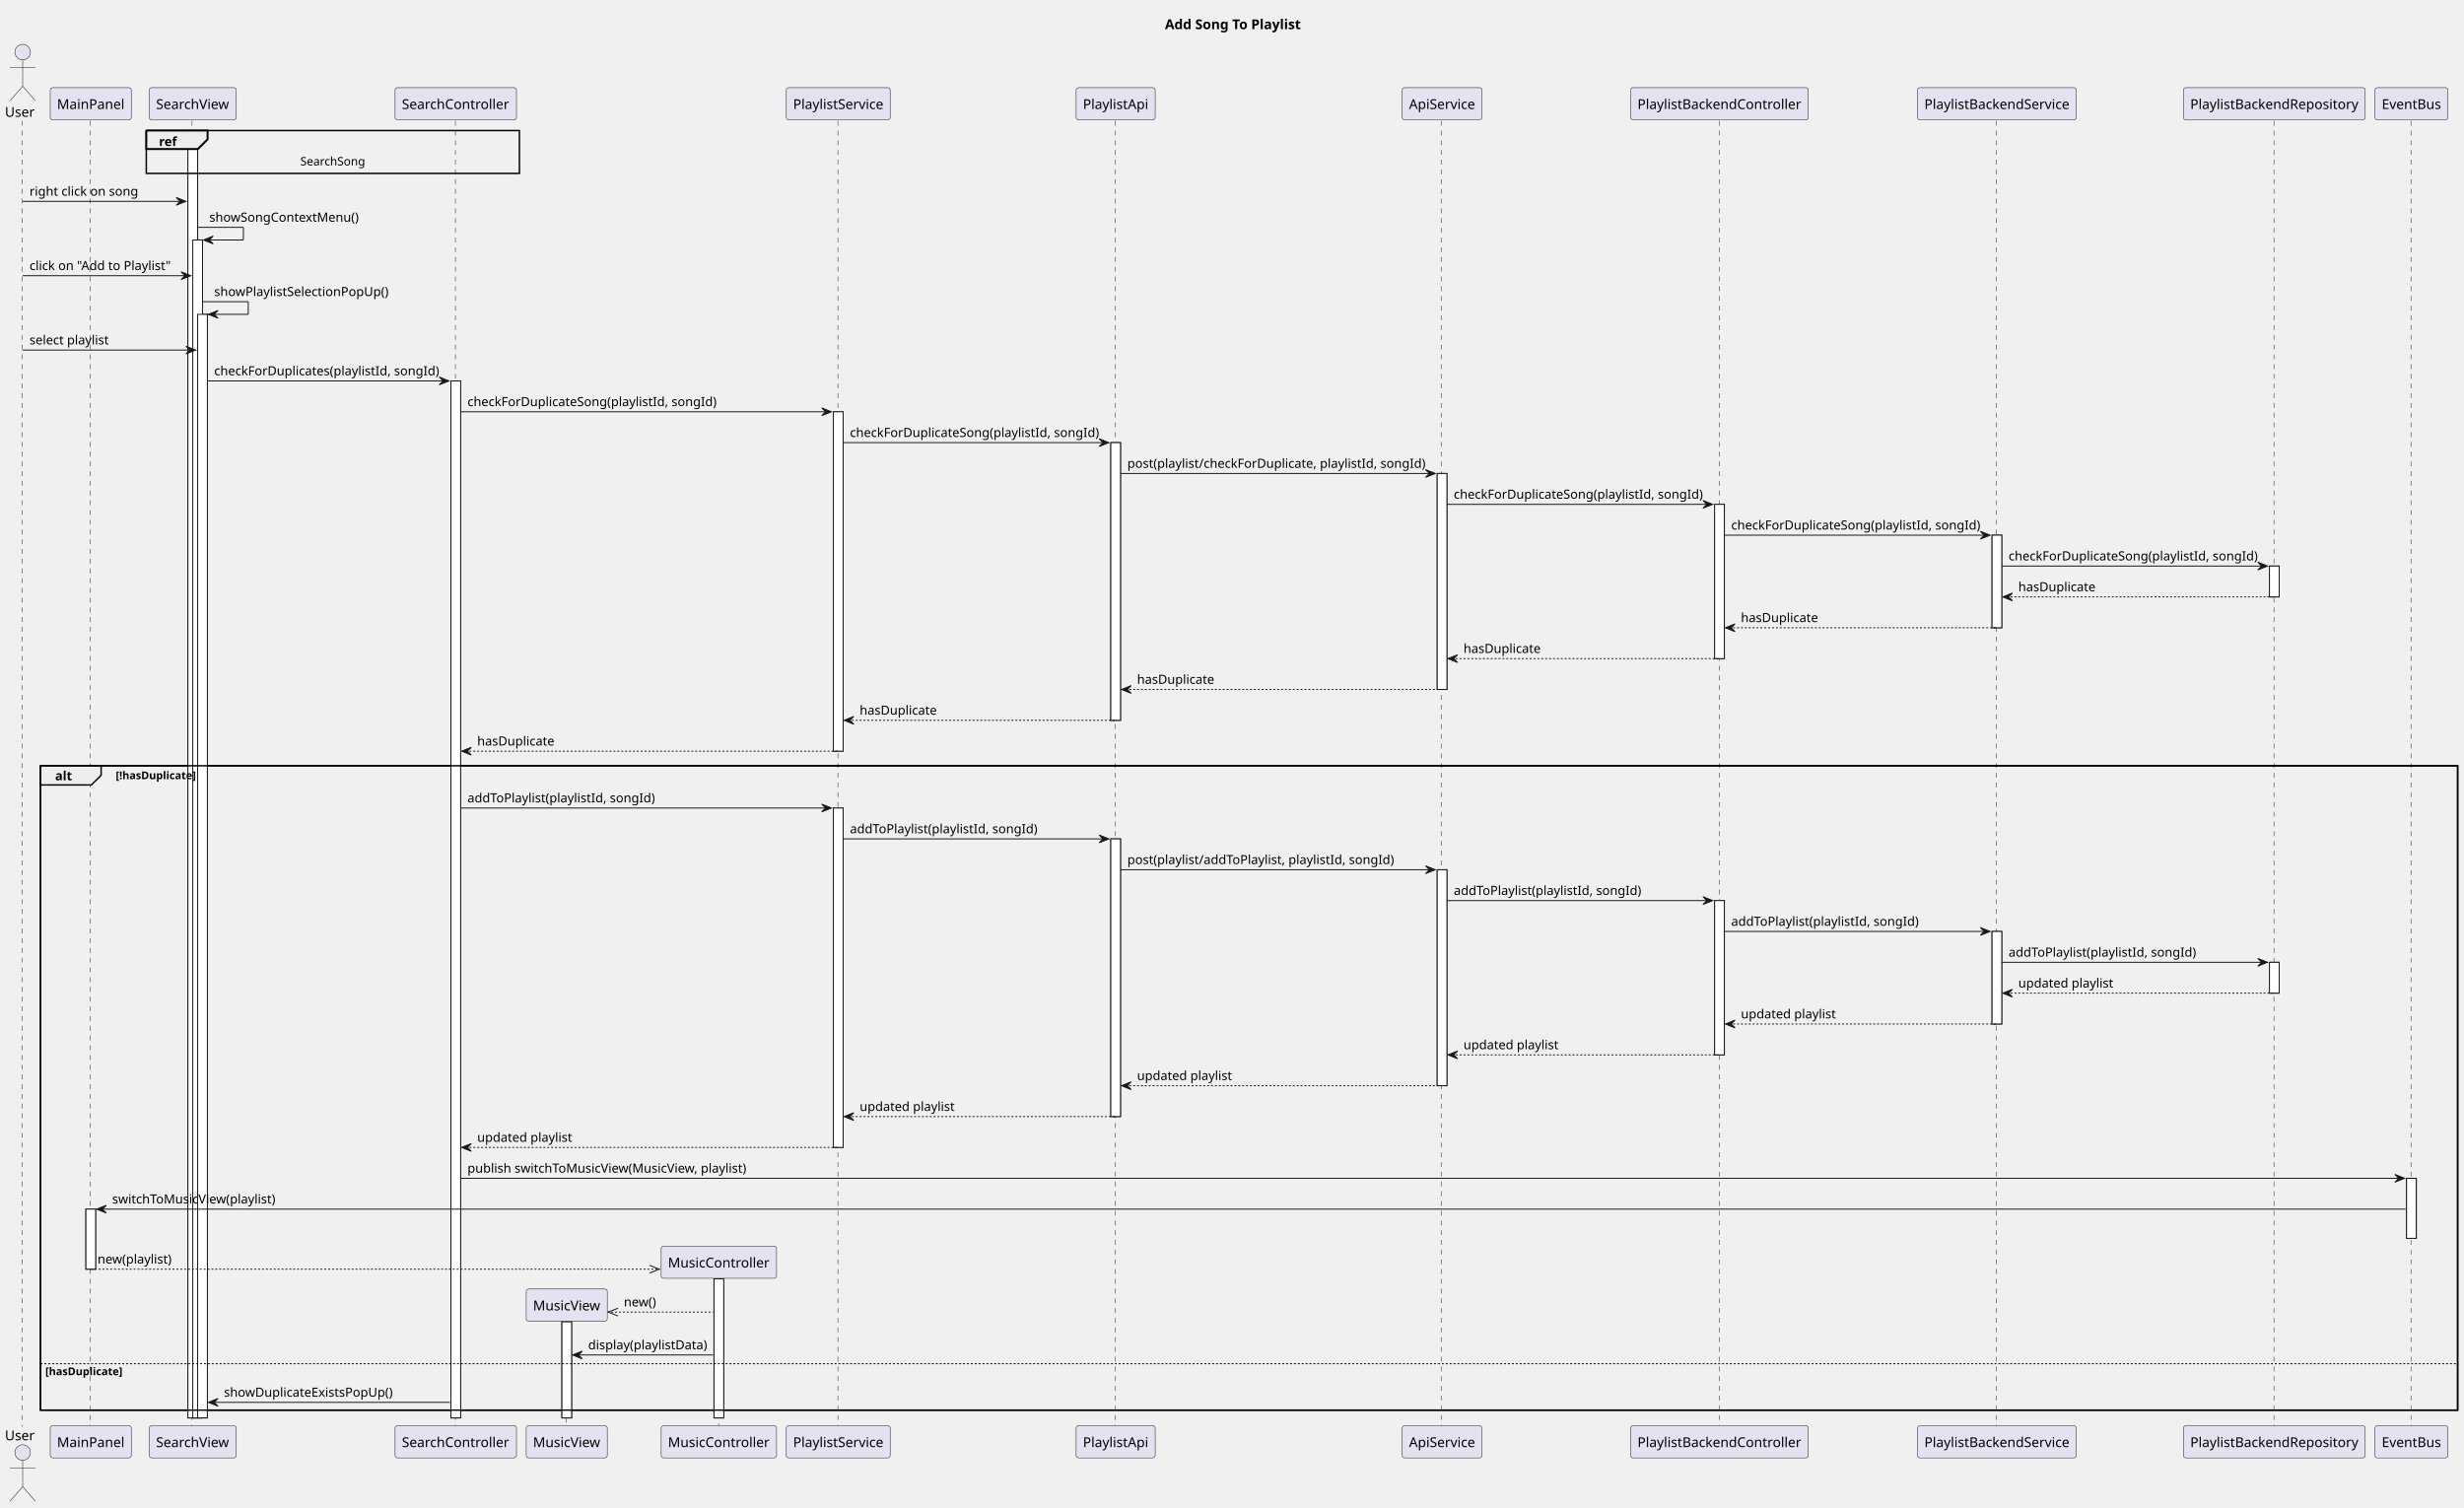
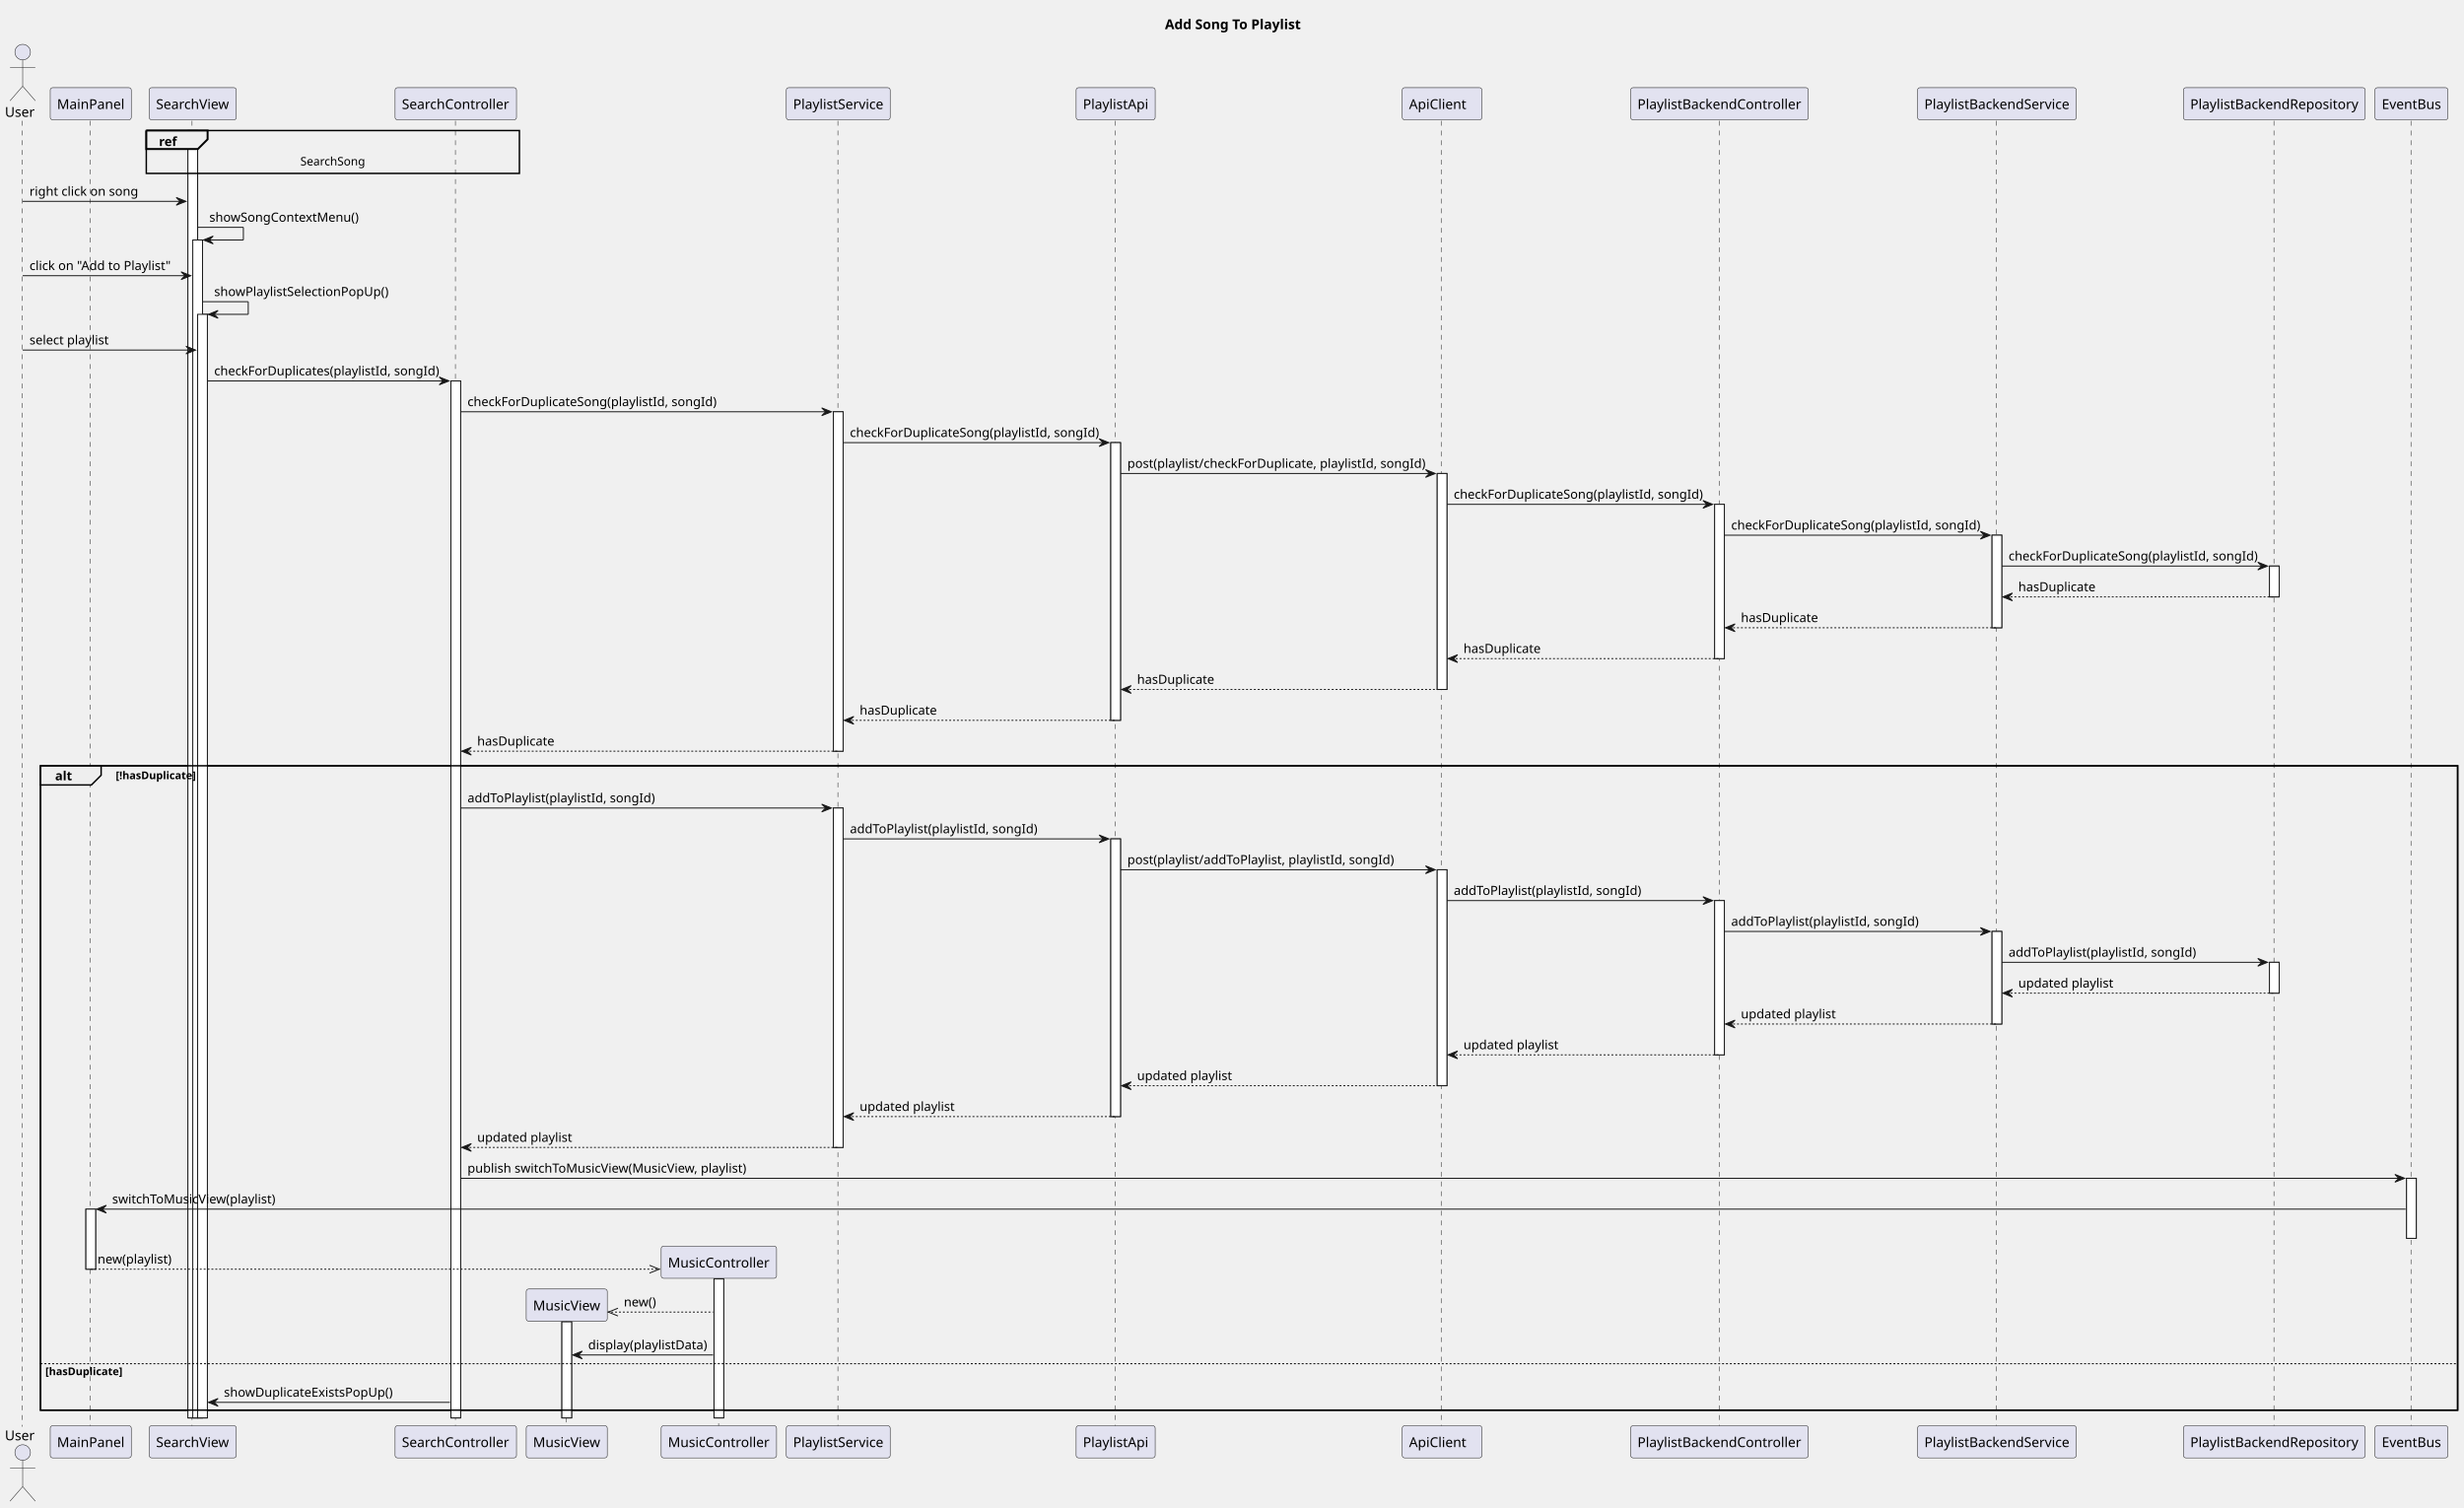
<svg xmlns="http://www.w3.org/2000/svg" contentStyleType="text/css" data-diagram-type="SEQUENCE" height="1549px" preserveAspectRatio="none" style="width:2532px;height:1549px;background:#FFFFFF;" version="1.1" viewBox="0 0 2532 1549" width="2532px" zoomAndPan="magnify">
  <defs />
  <g>
    <text fill="#000000" font-family="sans-serif" font-size="14" font-weight="bold" lengthAdjust="spacing" textLength="140.251" x="1197.104" y="29.966">Add Song To Playlist</text>
    <g>
      <rect fill="#FFFFFF" height="61.706" style="stroke:#181818;stroke-width:1;" width="10" x="88.268" y="1242.485" />
    </g>
    <g>
      <rect fill="#FFFFFF" height="1322.878" style="stroke:#181818;stroke-width:1;" width="10" x="193.091" y="134.136" />
    </g>
    <g>
      <rect fill="#FFFFFF" height="1210.416" style="stroke:#181818;stroke-width:1;" width="10" x="198.091" y="246.598" />
    </g>
    <g>
      <rect fill="#FFFFFF" height="1134.004" style="stroke:#181818;stroke-width:1;" width="10" x="203.091" y="323.01" />
    </g>
    <g>
      <rect fill="#FFFFFF" height="1065.592" style="stroke:#181818;stroke-width:1;" width="10" x="463.361" y="391.422" />
    </g>
    <g>
      <rect fill="#FFFFFF" height="98.756" style="stroke:#181818;stroke-width:1;" width="10" x="577.395" y="1358.258" />
    </g>
    <g>
      <rect fill="#FFFFFF" height="142.824" style="stroke:#181818;stroke-width:1;" width="10" x="733.712" y="1314.19" />
    </g>
    <g>
      <rect fill="#FFFFFF" height="348.766" style="stroke:#181818;stroke-width:1;" width="10" x="856.377" y="423.128" />
    </g>
    <g>
      <rect fill="#FFFFFF" height="348.766" style="stroke:#181818;stroke-width:1;" width="10" x="856.377" y="830.306" />
    </g>
    <g>
      <rect fill="#FFFFFF" height="285.354" style="stroke:#181818;stroke-width:1;" width="10" x="1141.451" y="454.834" />
    </g>
    <g>
      <rect fill="#FFFFFF" height="285.354" style="stroke:#181818;stroke-width:1;" width="10" x="1141.451" y="862.012" />
    </g>
    <g>
      <rect fill="#FFFFFF" height="221.942" style="stroke:#181818;stroke-width:1;" width="10" x="1476.874" y="486.54" />
    </g>
    <g>
      <rect fill="#FFFFFF" height="221.942" style="stroke:#181818;stroke-width:1;" width="10" x="1476.874" y="893.718" />
    </g>
    <g>
      <rect fill="#FFFFFF" height="158.53" style="stroke:#181818;stroke-width:1;" width="10" x="1761.948" y="518.246" />
    </g>
    <g>
      <rect fill="#FFFFFF" height="158.53" style="stroke:#181818;stroke-width:1;" width="10" x="1761.948" y="925.424" />
    </g>
    <g>
      <rect fill="#FFFFFF" height="95.118" style="stroke:#181818;stroke-width:1;" width="10" x="2047.023" y="549.952" />
    </g>
    <g>
      <rect fill="#FFFFFF" height="95.118" style="stroke:#181818;stroke-width:1;" width="10" x="2047.023" y="957.13" />
    </g>
    <g>
      <rect fill="#FFFFFF" height="31.706" style="stroke:#181818;stroke-width:1;" width="10" x="2332.097" y="581.658" />
    </g>
    <g>
      <rect fill="#FFFFFF" height="31.706" style="stroke:#181818;stroke-width:1;" width="10" x="2332.097" y="988.836" />
    </g>
    <g>
      <rect fill="#FFFFFF" height="61.706" style="stroke:#181818;stroke-width:1;" width="10" x="2472.982" y="1210.778" />
    </g>
    <rect fill="none" height="662.12" style="stroke:#000000;stroke-width:1.5;" width="2483.842" x="41.618" y="786.894" />
    <g class="participant-lifeline" data-entity-uid="part1" data-qualified-name="User" id="part1-lifeline">
      <g>
        <rect fill="#000000" fill-opacity="0" height="1341.878" width="8" x="19.309" y="124.136" />
        <line style="stroke:#181818;stroke-width:0.5;stroke-dasharray:5,5;" x1="23" x2="23" y1="124.136" y2="1466.014" />
      </g>
    </g>
    <g class="participant-lifeline" data-entity-uid="part2" data-qualified-name="MainPanel" id="part2-lifeline">
      <g>
        <rect fill="#000000" fill-opacity="0" height="1341.878" width="8" x="89.268" y="124.136" />
        <line style="stroke:#181818;stroke-width:0.5;stroke-dasharray:5,5;" x1="92.618" x2="92.618" y1="124.136" y2="1466.014" />
      </g>
    </g>
    <g class="participant-lifeline" data-entity-uid="part3" data-qualified-name="SearchView" id="part3-lifeline">
      <g>
        <rect fill="#000000" fill-opacity="0" height="1341.878" width="8" x="194.091" y="124.136" />
        <line style="stroke:#181818;stroke-width:0.5;stroke-dasharray:5,5;" x1="197.34" x2="197.34" y1="124.136" y2="1466.014" />
      </g>
    </g>
    <g class="participant-lifeline" data-entity-uid="part4" data-qualified-name="SearchController" id="part4-lifeline">
      <g>
        <rect fill="#000000" fill-opacity="0" height="1341.878" width="8" x="464.361" y="124.136" />
        <line style="stroke:#181818;stroke-width:0.5;stroke-dasharray:5,5;" x1="467.978" x2="467.978" y1="124.136" y2="1466.014" />
      </g>
    </g>
    <g class="participant-lifeline" data-entity-uid="part5" data-qualified-name="MusicView" id="part5-lifeline">
      <g>
        <rect fill="#000000" fill-opacity="0" height="109.428" width="8" x="578.395" y="1356.586" />
        <line style="stroke:#181818;stroke-width:0.5;stroke-dasharray:5,5;" x1="581.745" x2="581.745" y1="1356.586" y2="1466.014" />
      </g>
    </g>
    <g class="participant-lifeline" data-entity-uid="part6" data-qualified-name="MusicController" id="part6-lifeline">
      <g>
        <rect fill="#000000" fill-opacity="0" height="153.496" width="8" x="734.712" y="1312.518" />
        <line style="stroke:#181818;stroke-width:0.5;stroke-dasharray:5,5;" x1="738.429" x2="738.429" y1="1312.518" y2="1466.014" />
      </g>
    </g>
    <g class="participant-lifeline" data-entity-uid="part7" data-qualified-name="PlaylistService" id="part7-lifeline">
      <g>
        <rect fill="#000000" fill-opacity="0" height="1341.878" width="8" x="857.377" y="124.136" />
        <line style="stroke:#181818;stroke-width:0.5;stroke-dasharray:5,5;" x1="860.995" x2="860.995" y1="124.136" y2="1466.014" />
      </g>
    </g>
    <g class="participant-lifeline" data-entity-uid="part8" data-qualified-name="PlaylistApi" id="part8-lifeline">
      <g>
        <rect fill="#000000" fill-opacity="0" height="1341.878" width="8" x="1142.451" y="124.136" />
        <line style="stroke:#181818;stroke-width:0.5;stroke-dasharray:5,5;" x1="1145.837" x2="1145.837" y1="124.136" y2="1466.014" />
      </g>
    </g>
-     <g class="participant-lifeline" data-entity-uid="part9" data-qualified-name="ApiService" id="part9-lifeline">
+     <g class="participant-lifeline" data-entity-uid="part9" data-qualified-name="ApiClient" id="part9-lifeline">
      <g>
        <rect fill="#000000" fill-opacity="0" height="1341.878" width="8" x="1477.874" y="124.136" />
        <line style="stroke:#181818;stroke-width:0.5;stroke-dasharray:5,5;" x1="1480.938" x2="1480.938" y1="124.136" y2="1466.014" />
      </g>
    </g>
    <g class="participant-lifeline" data-entity-uid="part10" data-qualified-name="PlaylistBackendController" id="part10-lifeline">
      <g>
        <rect fill="#000000" fill-opacity="0" height="1341.878" width="8" x="1762.948" y="124.136" />
        <line style="stroke:#181818;stroke-width:0.5;stroke-dasharray:5,5;" x1="1766.676" x2="1766.676" y1="124.136" y2="1466.014" />
      </g>
    </g>
    <g class="participant-lifeline" data-entity-uid="part11" data-qualified-name="PlaylistBackendService" id="part11-lifeline">
      <g>
        <rect fill="#000000" fill-opacity="0" height="1341.878" width="8" x="2048.023" y="124.136" />
        <line style="stroke:#181818;stroke-width:0.5;stroke-dasharray:5,5;" x1="2051.487" x2="2051.487" y1="124.136" y2="1466.014" />
      </g>
    </g>
    <g class="participant-lifeline" data-entity-uid="part12" data-qualified-name="PlaylistBackendRepository" id="part12-lifeline">
      <g>
        <rect fill="#000000" fill-opacity="0" height="1341.878" width="8" x="2333.097" y="124.136" />
        <line style="stroke:#181818;stroke-width:0.5;stroke-dasharray:5,5;" x1="2336.689" x2="2336.689" y1="124.136" y2="1466.014" />
      </g>
    </g>
    <g class="participant-lifeline" data-entity-uid="part13" data-qualified-name="EventBus" id="part13-lifeline">
      <g>
        <rect fill="#000000" fill-opacity="0" height="1341.878" width="8" x="2473.982" y="124.136" />
        <line style="stroke:#181818;stroke-width:0.5;stroke-dasharray:5,5;" x1="2477.505" x2="2477.505" y1="124.136" y2="1466.014" />
      </g>
    </g>
    <g class="participant participant-head" data-entity-uid="part1" data-qualified-name="User" id="part1-head">
      <text fill="#000000" font-family="sans-serif" font-size="14" lengthAdjust="spacing" textLength="30.618" x="5" y="120.034">User</text>
      <ellipse cx="23.309" cy="53.568" fill="#E2E2F0" rx="8" ry="8" style="stroke:#181818;stroke-width:0.5;" />
      <path d="M23.309,61.568 L23.309,88.568 M10.309,69.568 L36.309,69.568 M23.309,88.568 L10.309,103.568 M23.309,88.568 L36.309,103.568" fill="none" style="stroke:#181818;stroke-width:0.5;" />
    </g>
    <g class="participant participant-tail" data-entity-uid="part1" data-qualified-name="User" id="part1-tail">
      <text fill="#000000" font-family="sans-serif" font-size="14" lengthAdjust="spacing" textLength="30.618" x="5" y="1479.98">User</text>
      <ellipse cx="23.309" cy="1492.582" fill="#E2E2F0" rx="8" ry="8" style="stroke:#181818;stroke-width:0.5;" />
      <path d="M23.309,1500.582 L23.309,1527.582 M10.309,1508.582 L36.309,1508.582 M23.309,1527.582 L10.309,1542.582 M23.309,1527.582 L36.309,1542.582" fill="none" style="stroke:#181818;stroke-width:0.5;" />
    </g>
    <g class="participant participant-head" data-entity-uid="part2" data-qualified-name="MainPanel" id="part2-head">
      <rect fill="#E2E2F0" height="33.068" rx="2.5" ry="2.5" style="stroke:#181818;stroke-width:0.5;" width="83.3" x="51.618" y="90.068" />
      <text fill="#000000" font-family="sans-serif" font-size="14" lengthAdjust="spacing" textLength="69.3" x="58.618" y="112.034">MainPanel</text>
    </g>
    <g class="participant participant-tail" data-entity-uid="part2" data-qualified-name="MainPanel" id="part2-tail">
      <rect fill="#E2E2F0" height="33.068" rx="2.5" ry="2.5" style="stroke:#181818;stroke-width:0.5;" width="83.3" x="51.618" y="1465.014" />
      <text fill="#000000" font-family="sans-serif" font-size="14" lengthAdjust="spacing" textLength="69.3" x="58.618" y="1486.98">MainPanel</text>
    </g>
    <g class="participant participant-head" data-entity-uid="part3" data-qualified-name="SearchView" id="part3-head">
      <rect fill="#E2E2F0" height="33.068" rx="2.5" ry="2.5" style="stroke:#181818;stroke-width:0.5;" width="89.502" x="153.34" y="90.068" />
      <text fill="#000000" font-family="sans-serif" font-size="14" lengthAdjust="spacing" textLength="75.502" x="160.34" y="112.034">SearchView</text>
    </g>
    <g class="participant participant-tail" data-entity-uid="part3" data-qualified-name="SearchView" id="part3-tail">
      <rect fill="#E2E2F0" height="33.068" rx="2.5" ry="2.5" style="stroke:#181818;stroke-width:0.5;" width="89.502" x="153.34" y="1465.014" />
      <text fill="#000000" font-family="sans-serif" font-size="14" lengthAdjust="spacing" textLength="75.502" x="160.34" y="1486.98">SearchView</text>
    </g>
    <g class="participant participant-head" data-entity-uid="part4" data-qualified-name="SearchController" id="part4-head">
      <rect fill="#E2E2F0" height="33.068" rx="2.5" ry="2.5" style="stroke:#181818;stroke-width:0.5;" width="124.768" x="405.978" y="90.068" />
      <text fill="#000000" font-family="sans-serif" font-size="14" lengthAdjust="spacing" textLength="110.768" x="412.978" y="112.034">SearchController</text>
    </g>
    <g class="participant participant-tail" data-entity-uid="part4" data-qualified-name="SearchController" id="part4-tail">
      <rect fill="#E2E2F0" height="33.068" rx="2.5" ry="2.5" style="stroke:#181818;stroke-width:0.5;" width="124.768" x="405.978" y="1465.014" />
      <text fill="#000000" font-family="sans-serif" font-size="14" lengthAdjust="spacing" textLength="110.768" x="412.978" y="1486.98">SearchController</text>
    </g>
    <g class="participant participant-tail" data-entity-uid="part5" data-qualified-name="MusicView" id="part5-tail">
      <rect fill="#E2E2F0" height="33.068" rx="2.5" ry="2.5" style="stroke:#181818;stroke-width:0.5;" width="83.3" x="540.745" y="1465.014" />
      <text fill="#000000" font-family="sans-serif" font-size="14" lengthAdjust="spacing" textLength="69.3" x="547.745" y="1486.98">MusicView</text>
    </g>
    <g class="participant participant-tail" data-entity-uid="part6" data-qualified-name="MusicController" id="part6-tail">
      <rect fill="#E2E2F0" height="33.068" rx="2.5" ry="2.5" style="stroke:#181818;stroke-width:0.5;" width="118.566" x="679.429" y="1465.014" />
      <text fill="#000000" font-family="sans-serif" font-size="14" lengthAdjust="spacing" textLength="104.566" x="686.429" y="1486.98">MusicController</text>
    </g>
    <g class="participant participant-head" data-entity-uid="part7" data-qualified-name="PlaylistService" id="part7-head">
      <rect fill="#E2E2F0" height="33.068" rx="2.5" ry="2.5" style="stroke:#181818;stroke-width:0.5;" width="106.764" x="807.995" y="90.068" />
      <text fill="#000000" font-family="sans-serif" font-size="14" lengthAdjust="spacing" textLength="92.764" x="814.995" y="112.034">PlaylistService</text>
    </g>
    <g class="participant participant-tail" data-entity-uid="part7" data-qualified-name="PlaylistService" id="part7-tail">
      <rect fill="#E2E2F0" height="33.068" rx="2.5" ry="2.5" style="stroke:#181818;stroke-width:0.5;" width="106.764" x="807.995" y="1465.014" />
      <text fill="#000000" font-family="sans-serif" font-size="14" lengthAdjust="spacing" textLength="92.764" x="814.995" y="1486.98">PlaylistService</text>
    </g>
    <g class="participant participant-head" data-entity-uid="part8" data-qualified-name="PlaylistApi" id="part8-head">
      <rect fill="#E2E2F0" height="33.068" rx="2.5" ry="2.5" style="stroke:#181818;stroke-width:0.5;" width="81.228" x="1105.837" y="90.068" />
      <text fill="#000000" font-family="sans-serif" font-size="14" lengthAdjust="spacing" textLength="67.228" x="1112.837" y="112.034">PlaylistApi</text>
    </g>
    <g class="participant participant-tail" data-entity-uid="part8" data-qualified-name="PlaylistApi" id="part8-tail">
      <rect fill="#E2E2F0" height="33.068" rx="2.5" ry="2.5" style="stroke:#181818;stroke-width:0.5;" width="81.228" x="1105.837" y="1465.014" />
      <text fill="#000000" font-family="sans-serif" font-size="14" lengthAdjust="spacing" textLength="67.228" x="1112.837" y="1486.98">PlaylistApi</text>
    </g>
-     <g class="participant participant-head" data-entity-uid="part9" data-qualified-name="ApiService" id="part9-head">
+     <g class="participant participant-head" data-entity-uid="part9" data-qualified-name="ApiClient" id="part9-head">
      <rect fill="#E2E2F0" height="33.068" rx="2.5" ry="2.5" style="stroke:#181818;stroke-width:0.5;" width="81.872" x="1440.938" y="90.068" />
-       <text fill="#000000" font-family="sans-serif" font-size="14" lengthAdjust="spacing" textLength="67.872" x="1447.938" y="112.034">ApiService</text>
-     </g>
-     <g class="participant participant-tail" data-entity-uid="part9" data-qualified-name="ApiService" id="part9-tail">
+       <text fill="#000000" font-family="sans-serif" font-size="14" lengthAdjust="spacing" textLength="67.872" x="1447.938" y="112.034">ApiClient</text>
+     </g>
+     <g class="participant participant-tail" data-entity-uid="part9" data-qualified-name="ApiClient" id="part9-tail">
      <rect fill="#E2E2F0" height="33.068" rx="2.5" ry="2.5" style="stroke:#181818;stroke-width:0.5;" width="81.872" x="1440.938" y="1465.014" />
-       <text fill="#000000" font-family="sans-serif" font-size="14" lengthAdjust="spacing" textLength="67.872" x="1447.938" y="1486.98">ApiService</text>
+       <text fill="#000000" font-family="sans-serif" font-size="14" lengthAdjust="spacing" textLength="67.872" x="1447.938" y="1486.98">ApiClient</text>
    </g>
    <g class="participant participant-head" data-entity-uid="part10" data-qualified-name="PlaylistBackendController" id="part10-head">
      <rect fill="#E2E2F0" height="33.068" rx="2.5" ry="2.5" style="stroke:#181818;stroke-width:0.5;" width="182.545" x="1675.676" y="90.068" />
      <text fill="#000000" font-family="sans-serif" font-size="14" lengthAdjust="spacing" textLength="168.545" x="1682.676" y="112.034">PlaylistBackendController</text>
    </g>
    <g class="participant participant-tail" data-entity-uid="part10" data-qualified-name="PlaylistBackendController" id="part10-tail">
      <rect fill="#E2E2F0" height="33.068" rx="2.5" ry="2.5" style="stroke:#181818;stroke-width:0.5;" width="182.545" x="1675.676" y="1465.014" />
      <text fill="#000000" font-family="sans-serif" font-size="14" lengthAdjust="spacing" textLength="168.545" x="1682.676" y="1486.98">PlaylistBackendController</text>
    </g>
    <g class="participant participant-head" data-entity-uid="part11" data-qualified-name="PlaylistBackendService" id="part11-head">
      <rect fill="#E2E2F0" height="33.068" rx="2.5" ry="2.5" style="stroke:#181818;stroke-width:0.5;" width="163.071" x="1970.487" y="90.068" />
      <text fill="#000000" font-family="sans-serif" font-size="14" lengthAdjust="spacing" textLength="149.071" x="1977.487" y="112.034">PlaylistBackendService</text>
    </g>
    <g class="participant participant-tail" data-entity-uid="part11" data-qualified-name="PlaylistBackendService" id="part11-tail">
      <rect fill="#E2E2F0" height="33.068" rx="2.5" ry="2.5" style="stroke:#181818;stroke-width:0.5;" width="163.071" x="1970.487" y="1465.014" />
      <text fill="#000000" font-family="sans-serif" font-size="14" lengthAdjust="spacing" textLength="149.071" x="1977.487" y="1486.98">PlaylistBackendService</text>
    </g>
    <g class="participant participant-head" data-entity-uid="part12" data-qualified-name="PlaylistBackendRepository" id="part12-head">
      <rect fill="#E2E2F0" height="33.068" rx="2.5" ry="2.5" style="stroke:#181818;stroke-width:0.5;" width="186.815" x="2243.689" y="90.068" />
      <text fill="#000000" font-family="sans-serif" font-size="14" lengthAdjust="spacing" textLength="172.815" x="2250.689" y="112.034">PlaylistBackendRepository</text>
    </g>
    <g class="participant participant-tail" data-entity-uid="part12" data-qualified-name="PlaylistBackendRepository" id="part12-tail">
      <rect fill="#E2E2F0" height="33.068" rx="2.5" ry="2.5" style="stroke:#181818;stroke-width:0.5;" width="186.815" x="2243.689" y="1465.014" />
      <text fill="#000000" font-family="sans-serif" font-size="14" lengthAdjust="spacing" textLength="172.815" x="2250.689" y="1486.98">PlaylistBackendRepository</text>
    </g>
    <g class="participant participant-head" data-entity-uid="part13" data-qualified-name="EventBus" id="part13-head">
      <rect fill="#E2E2F0" height="33.068" rx="2.5" ry="2.5" style="stroke:#181818;stroke-width:0.5;" width="74.956" x="2440.505" y="90.068" />
      <text fill="#000000" font-family="sans-serif" font-size="14" lengthAdjust="spacing" textLength="60.956" x="2447.505" y="112.034">EventBus</text>
    </g>
    <g class="participant participant-tail" data-entity-uid="part13" data-qualified-name="EventBus" id="part13-tail">
      <rect fill="#E2E2F0" height="33.068" rx="2.5" ry="2.5" style="stroke:#181818;stroke-width:0.5;" width="74.956" x="2440.505" y="1465.014" />
      <text fill="#000000" font-family="sans-serif" font-size="14" lengthAdjust="spacing" textLength="60.956" x="2447.505" y="1486.98">EventBus</text>
    </g>
    <g>
      <rect fill="#FFFFFF" height="61.706" style="stroke:#181818;stroke-width:1;" width="10" x="88.268" y="1242.485" />
    </g>
    <g>
      <rect fill="#FFFFFF" height="1322.878" style="stroke:#181818;stroke-width:1;" width="10" x="193.091" y="134.136" />
    </g>
    <g>
      <rect fill="#FFFFFF" height="1210.416" style="stroke:#181818;stroke-width:1;" width="10" x="198.091" y="246.598" />
    </g>
    <g>
      <rect fill="#FFFFFF" height="1134.004" style="stroke:#181818;stroke-width:1;" width="10" x="203.091" y="323.01" />
    </g>
    <g>
      <rect fill="#FFFFFF" height="1065.592" style="stroke:#181818;stroke-width:1;" width="10" x="463.361" y="391.422" />
    </g>
    <g>
      <rect fill="#FFFFFF" height="98.756" style="stroke:#181818;stroke-width:1;" width="10" x="577.395" y="1358.258" />
    </g>
    <g>
      <rect fill="#FFFFFF" height="142.824" style="stroke:#181818;stroke-width:1;" width="10" x="733.712" y="1314.19" />
    </g>
    <g>
      <rect fill="#FFFFFF" height="348.766" style="stroke:#181818;stroke-width:1;" width="10" x="856.377" y="423.128" />
    </g>
    <g>
      <rect fill="#FFFFFF" height="348.766" style="stroke:#181818;stroke-width:1;" width="10" x="856.377" y="830.306" />
    </g>
    <g>
      <rect fill="#FFFFFF" height="285.354" style="stroke:#181818;stroke-width:1;" width="10" x="1141.451" y="454.834" />
    </g>
    <g>
      <rect fill="#FFFFFF" height="285.354" style="stroke:#181818;stroke-width:1;" width="10" x="1141.451" y="862.012" />
    </g>
    <g>
      <rect fill="#FFFFFF" height="221.942" style="stroke:#181818;stroke-width:1;" width="10" x="1476.874" y="486.54" />
    </g>
    <g>
      <rect fill="#FFFFFF" height="221.942" style="stroke:#181818;stroke-width:1;" width="10" x="1476.874" y="893.718" />
    </g>
    <g>
      <rect fill="#FFFFFF" height="158.53" style="stroke:#181818;stroke-width:1;" width="10" x="1761.948" y="518.246" />
    </g>
    <g>
      <rect fill="#FFFFFF" height="158.53" style="stroke:#181818;stroke-width:1;" width="10" x="1761.948" y="925.424" />
    </g>
    <g>
      <rect fill="#FFFFFF" height="95.118" style="stroke:#181818;stroke-width:1;" width="10" x="2047.023" y="549.952" />
    </g>
    <g>
      <rect fill="#FFFFFF" height="95.118" style="stroke:#181818;stroke-width:1;" width="10" x="2047.023" y="957.13" />
    </g>
    <g>
      <rect fill="#FFFFFF" height="31.706" style="stroke:#181818;stroke-width:1;" width="10" x="2332.097" y="581.658" />
    </g>
    <g>
      <rect fill="#FFFFFF" height="31.706" style="stroke:#181818;stroke-width:1;" width="10" x="2332.097" y="988.836" />
    </g>
    <g>
      <rect fill="#FFFFFF" height="61.706" style="stroke:#181818;stroke-width:1;" width="10" x="2472.982" y="1210.778" />
    </g>
    <rect fill="none" height="44.05" style="stroke:#000000;stroke-width:1.5;" width="383.405" x="150.34" y="134.136" />
    <path d="M150.34,134.136 L213.34,134.136 L213.34,143.136 L203.34,153.136 L150.34,153.136 L150.34,134.136" fill="#EEEEEE" style="stroke:#000000;stroke-width:2;" />
    <text fill="#000000" font-family="sans-serif" font-size="13" font-weight="bold" lengthAdjust="spacing" textLength="18.603" x="163.34" y="150.033">ref</text>
    <text fill="#000000" font-family="sans-serif" font-size="12" lengthAdjust="spacing" textLength="66.865" x="308.61" y="169.964">SearchSong</text>
    <g class="message" data-entity-1="part1" data-entity-2="part3" id="msg1">
      <polygon fill="#181818" points="181.091,202.892,191.091,206.892,181.091,210.892,185.091,206.892" style="stroke:#181818;stroke-width:1;" />
      <line style="stroke:#181818;stroke-width:1;" x1="23.309" x2="187.091" y1="206.892" y2="206.892" />
      <text fill="#000000" font-family="sans-serif" font-size="13" lengthAdjust="spacing" textLength="111.735" x="30.309" y="201.083">right click on song</text>
    </g>
    <g class="message" data-entity-1="part3" data-entity-2="part3" id="msg2">
      <line style="stroke:#181818;stroke-width:1;" x1="203.091" x2="250.091" y1="233.598" y2="233.598" />
      <line style="stroke:#181818;stroke-width:1;" x1="250.091" x2="250.091" y1="233.598" y2="246.598" />
      <line style="stroke:#181818;stroke-width:1;" x1="209.091" x2="250.091" y1="246.598" y2="246.598" />
      <polygon fill="#181818" points="219.091,242.598,209.091,246.598,219.091,250.598,215.091,246.598" style="stroke:#181818;stroke-width:1;" />
      <text fill="#000000" font-family="sans-serif" font-size="13" lengthAdjust="spacing" textLength="154.076" x="215.091" y="227.789">showSongContextMenu()</text>
    </g>
    <g class="message" data-entity-1="part1" data-entity-2="part3" id="msg3">
      <polygon fill="#181818" points="186.091,279.304,196.091,283.304,186.091,287.304,190.091,283.304" style="stroke:#181818;stroke-width:1;" />
      <line style="stroke:#181818;stroke-width:1;" x1="23.309" x2="192.091" y1="283.304" y2="283.304" />
      <text fill="#000000" font-family="sans-serif" font-size="13" lengthAdjust="spacing" textLength="145.782" x="30.309" y="277.495">click on "Add to Playlist"</text>
    </g>
    <g class="message" data-entity-1="part3" data-entity-2="part3" id="msg4">
      <line style="stroke:#181818;stroke-width:1;" x1="208.091" x2="255.091" y1="310.01" y2="310.01" />
      <line style="stroke:#181818;stroke-width:1;" x1="255.091" x2="255.091" y1="310.01" y2="323.01" />
      <line style="stroke:#181818;stroke-width:1;" x1="214.091" x2="255.091" y1="323.01" y2="323.01" />
      <polygon fill="#181818" points="224.091,319.01,214.091,323.01,224.091,327.01,220.091,323.01" style="stroke:#181818;stroke-width:1;" />
      <text fill="#000000" font-family="sans-serif" font-size="13" lengthAdjust="spacing" textLength="179.478" x="220.091" y="304.201">showPlaylistSelectionPopUp()</text>
    </g>
    <g class="message" data-entity-1="part1" data-entity-2="part3" id="msg5">
      <polygon fill="#181818" points="191.091,355.716,201.091,359.716,191.091,363.716,195.091,359.716" style="stroke:#181818;stroke-width:1;" />
      <line style="stroke:#181818;stroke-width:1;" x1="23.309" x2="197.091" y1="359.716" y2="359.716" />
      <text fill="#000000" font-family="sans-serif" font-size="13" lengthAdjust="spacing" textLength="81.458" x="30.309" y="353.907">select playlist</text>
    </g>
    <g class="message" data-entity-1="part3" data-entity-2="part4" id="msg6">
      <polygon fill="#181818" points="451.361,387.422,461.361,391.422,451.361,395.422,455.361,391.422" style="stroke:#181818;stroke-width:1;" />
      <line style="stroke:#181818;stroke-width:1;" x1="213.091" x2="457.361" y1="391.422" y2="391.422" />
      <text fill="#000000" font-family="sans-serif" font-size="13" lengthAdjust="spacing" textLength="231.27" x="220.091" y="385.613">checkForDuplicates(playlistId, songId)</text>
    </g>
    <g class="message" data-entity-1="part4" data-entity-2="part7" id="msg7">
      <polygon fill="#181818" points="844.377,419.128,854.377,423.128,844.377,427.128,848.377,423.128" style="stroke:#181818;stroke-width:1;" />
      <line style="stroke:#181818;stroke-width:1;" x1="473.361" x2="850.377" y1="423.128" y2="423.128" />
      <text fill="#000000" font-family="sans-serif" font-size="13" lengthAdjust="spacing" textLength="256.074" x="480.361" y="417.319">checkForDuplicateSong(playlistId, songId)</text>
    </g>
    <g class="message" data-entity-1="part7" data-entity-2="part8" id="msg8">
      <polygon fill="#181818" points="1129.451,450.834,1139.451,454.834,1129.451,458.834,1133.451,454.834" style="stroke:#181818;stroke-width:1;" />
      <line style="stroke:#181818;stroke-width:1;" x1="866.377" x2="1135.451" y1="454.834" y2="454.834" />
      <text fill="#000000" font-family="sans-serif" font-size="13" lengthAdjust="spacing" textLength="256.074" x="873.377" y="449.025">checkForDuplicateSong(playlistId, songId)</text>
    </g>
    <g class="message" data-entity-1="part8" data-entity-2="part9" id="msg9">
      <polygon fill="#181818" points="1464.874,482.54,1474.874,486.54,1464.874,490.54,1468.874,486.54" style="stroke:#181818;stroke-width:1;" />
      <line style="stroke:#181818;stroke-width:1;" x1="1151.451" x2="1470.874" y1="486.54" y2="486.54" />
      <text fill="#000000" font-family="sans-serif" font-size="13" lengthAdjust="spacing" textLength="306.423" x="1158.451" y="480.731">post(playlist/checkForDuplicate, playlistId, songId)</text>
    </g>
    <g class="message" data-entity-1="part9" data-entity-2="part10" id="msg10">
      <polygon fill="#181818" points="1749.948,514.246,1759.948,518.246,1749.948,522.246,1753.948,518.246" style="stroke:#181818;stroke-width:1;" />
      <line style="stroke:#181818;stroke-width:1;" x1="1486.874" x2="1755.948" y1="518.246" y2="518.246" />
      <text fill="#000000" font-family="sans-serif" font-size="13" lengthAdjust="spacing" textLength="256.074" x="1493.874" y="512.437">checkForDuplicateSong(playlistId, songId)</text>
    </g>
    <g class="message" data-entity-1="part10" data-entity-2="part11" id="msg11">
      <polygon fill="#181818" points="2035.023,545.952,2045.023,549.952,2035.023,553.952,2039.023,549.952" style="stroke:#181818;stroke-width:1;" />
      <line style="stroke:#181818;stroke-width:1;" x1="1771.948" x2="2041.023" y1="549.952" y2="549.952" />
      <text fill="#000000" font-family="sans-serif" font-size="13" lengthAdjust="spacing" textLength="256.074" x="1778.948" y="544.143">checkForDuplicateSong(playlistId, songId)</text>
    </g>
    <g class="message" data-entity-1="part11" data-entity-2="part12" id="msg12">
      <polygon fill="#181818" points="2320.097,577.658,2330.097,581.658,2320.097,585.658,2324.097,581.658" style="stroke:#181818;stroke-width:1;" />
      <line style="stroke:#181818;stroke-width:1;" x1="2057.023" x2="2326.097" y1="581.658" y2="581.658" />
      <text fill="#000000" font-family="sans-serif" font-size="13" lengthAdjust="spacing" textLength="256.074" x="2064.023" y="575.849">checkForDuplicateSong(playlistId, songId)</text>
    </g>
    <g class="message" data-entity-1="part12" data-entity-2="part11" id="msg13">
      <polygon fill="#181818" points="2068.023,609.364,2058.023,613.364,2068.023,617.364,2064.023,613.364" style="stroke:#181818;stroke-width:1;" />
      <line style="stroke:#181818;stroke-width:1;stroke-dasharray:2,2;" x1="2062.023" x2="2336.097" y1="613.364" y2="613.364" />
      <text fill="#000000" font-family="sans-serif" font-size="13" lengthAdjust="spacing" textLength="79.339" x="2074.023" y="607.555">hasDuplicate</text>
    </g>
    <g class="message" data-entity-1="part11" data-entity-2="part10" id="msg14">
      <polygon fill="#181818" points="1782.948,641.07,1772.948,645.07,1782.948,649.07,1778.948,645.07" style="stroke:#181818;stroke-width:1;" />
      <line style="stroke:#181818;stroke-width:1;stroke-dasharray:2,2;" x1="1776.948" x2="2051.023" y1="645.07" y2="645.07" />
      <text fill="#000000" font-family="sans-serif" font-size="13" lengthAdjust="spacing" textLength="79.339" x="1788.948" y="639.261">hasDuplicate</text>
    </g>
    <g class="message" data-entity-1="part10" data-entity-2="part9" id="msg15">
      <polygon fill="#181818" points="1497.874,672.776,1487.874,676.776,1497.874,680.776,1493.874,676.776" style="stroke:#181818;stroke-width:1;" />
      <line style="stroke:#181818;stroke-width:1;stroke-dasharray:2,2;" x1="1491.874" x2="1765.948" y1="676.776" y2="676.776" />
      <text fill="#000000" font-family="sans-serif" font-size="13" lengthAdjust="spacing" textLength="79.339" x="1503.874" y="670.967">hasDuplicate</text>
    </g>
    <g class="message" data-entity-1="part9" data-entity-2="part8" id="msg16">
      <polygon fill="#181818" points="1162.451,704.482,1152.451,708.482,1162.451,712.482,1158.451,708.482" style="stroke:#181818;stroke-width:1;" />
      <line style="stroke:#181818;stroke-width:1;stroke-dasharray:2,2;" x1="1156.451" x2="1480.874" y1="708.482" y2="708.482" />
      <text fill="#000000" font-family="sans-serif" font-size="13" lengthAdjust="spacing" textLength="79.339" x="1168.451" y="702.673">hasDuplicate</text>
    </g>
    <g class="message" data-entity-1="part8" data-entity-2="part7" id="msg17">
      <polygon fill="#181818" points="877.377,736.188,867.377,740.188,877.377,744.188,873.377,740.188" style="stroke:#181818;stroke-width:1;" />
      <line style="stroke:#181818;stroke-width:1;stroke-dasharray:2,2;" x1="871.377" x2="1145.451" y1="740.188" y2="740.188" />
      <text fill="#000000" font-family="sans-serif" font-size="13" lengthAdjust="spacing" textLength="79.339" x="883.377" y="734.379">hasDuplicate</text>
    </g>
    <g class="message" data-entity-1="part7" data-entity-2="part4" id="msg18">
      <polygon fill="#181818" points="484.361,767.894,474.361,771.894,484.361,775.894,480.361,771.894" style="stroke:#181818;stroke-width:1;" />
      <line style="stroke:#181818;stroke-width:1;stroke-dasharray:2,2;" x1="478.361" x2="860.377" y1="771.894" y2="771.894" />
      <text fill="#000000" font-family="sans-serif" font-size="13" lengthAdjust="spacing" textLength="79.339" x="490.361" y="766.085">hasDuplicate</text>
    </g>
    <path d="M41.618,786.894 L103.921,786.894 L103.921,796.6 L93.921,806.6 L41.618,806.6 L41.618,786.894" fill="#EEEEEE" style="stroke:#000000;stroke-width:1.5;" />
    <rect fill="none" height="662.12" style="stroke:#000000;stroke-width:1.5;" width="2483.842" x="41.618" y="786.894" />
    <text fill="#000000" font-family="sans-serif" font-size="13" font-weight="bold" lengthAdjust="spacing" textLength="17.303" x="56.618" y="801.791">alt</text>
    <text fill="#000000" font-family="sans-serif" font-size="11" font-weight="bold" lengthAdjust="spacing" textLength="81.971" x="118.921" y="800.653">[!hasDuplicate]</text>
    <g class="message" data-entity-1="part4" data-entity-2="part7" id="msg19">
      <polygon fill="#181818" points="844.377,826.306,854.377,830.306,844.377,834.306,848.377,830.306" style="stroke:#181818;stroke-width:1;" />
      <line style="stroke:#181818;stroke-width:1;" x1="473.361" x2="850.377" y1="830.306" y2="830.306" />
      <text fill="#000000" font-family="sans-serif" font-size="13" lengthAdjust="spacing" textLength="193.635" x="480.361" y="824.497">addToPlaylist(playlistId, songId)</text>
    </g>
    <g class="message" data-entity-1="part7" data-entity-2="part8" id="msg20">
      <polygon fill="#181818" points="1129.451,858.012,1139.451,862.012,1129.451,866.012,1133.451,862.012" style="stroke:#181818;stroke-width:1;" />
      <line style="stroke:#181818;stroke-width:1;" x1="866.377" x2="1135.451" y1="862.012" y2="862.012" />
      <text fill="#000000" font-family="sans-serif" font-size="13" lengthAdjust="spacing" textLength="193.635" x="873.377" y="856.203">addToPlaylist(playlistId, songId)</text>
    </g>
    <g class="message" data-entity-1="part8" data-entity-2="part9" id="msg21">
      <polygon fill="#181818" points="1464.874,889.718,1474.874,893.718,1464.874,897.718,1468.874,893.718" style="stroke:#181818;stroke-width:1;" />
      <line style="stroke:#181818;stroke-width:1;" x1="1151.451" x2="1470.874" y1="893.718" y2="893.718" />
      <text fill="#000000" font-family="sans-serif" font-size="13" lengthAdjust="spacing" textLength="275.015" x="1158.451" y="887.909">post(playlist/addToPlaylist, playlistId, songId)</text>
    </g>
    <g class="message" data-entity-1="part9" data-entity-2="part10" id="msg22">
      <polygon fill="#181818" points="1749.948,921.424,1759.948,925.424,1749.948,929.424,1753.948,925.424" style="stroke:#181818;stroke-width:1;" />
      <line style="stroke:#181818;stroke-width:1;" x1="1486.874" x2="1755.948" y1="925.424" y2="925.424" />
      <text fill="#000000" font-family="sans-serif" font-size="13" lengthAdjust="spacing" textLength="193.635" x="1493.874" y="919.615">addToPlaylist(playlistId, songId)</text>
    </g>
    <g class="message" data-entity-1="part10" data-entity-2="part11" id="msg23">
      <polygon fill="#181818" points="2035.023,953.13,2045.023,957.13,2035.023,961.13,2039.023,957.13" style="stroke:#181818;stroke-width:1;" />
      <line style="stroke:#181818;stroke-width:1;" x1="1771.948" x2="2041.023" y1="957.13" y2="957.13" />
      <text fill="#000000" font-family="sans-serif" font-size="13" lengthAdjust="spacing" textLength="193.635" x="1778.948" y="951.321">addToPlaylist(playlistId, songId)</text>
    </g>
    <g class="message" data-entity-1="part11" data-entity-2="part12" id="msg24">
      <polygon fill="#181818" points="2320.097,984.836,2330.097,988.836,2320.097,992.836,2324.097,988.836" style="stroke:#181818;stroke-width:1;" />
      <line style="stroke:#181818;stroke-width:1;" x1="2057.023" x2="2326.097" y1="988.836" y2="988.836" />
      <text fill="#000000" font-family="sans-serif" font-size="13" lengthAdjust="spacing" textLength="193.635" x="2064.023" y="983.027">addToPlaylist(playlistId, songId)</text>
    </g>
    <g class="message" data-entity-1="part12" data-entity-2="part11" id="msg25">
      <polygon fill="#181818" points="2068.023,1016.542,2058.023,1020.542,2068.023,1024.542,2064.023,1020.542" style="stroke:#181818;stroke-width:1;" />
      <line style="stroke:#181818;stroke-width:1;stroke-dasharray:2,2;" x1="2062.023" x2="2336.097" y1="1020.542" y2="1020.542" />
      <text fill="#000000" font-family="sans-serif" font-size="13" lengthAdjust="spacing" textLength="97.617" x="2074.023" y="1014.733">updated playlist</text>
    </g>
    <g class="message" data-entity-1="part11" data-entity-2="part10" id="msg26">
      <polygon fill="#181818" points="1782.948,1048.248,1772.948,1052.248,1782.948,1056.248,1778.948,1052.248" style="stroke:#181818;stroke-width:1;" />
      <line style="stroke:#181818;stroke-width:1;stroke-dasharray:2,2;" x1="1776.948" x2="2051.023" y1="1052.248" y2="1052.248" />
      <text fill="#000000" font-family="sans-serif" font-size="13" lengthAdjust="spacing" textLength="97.617" x="1788.948" y="1046.439">updated playlist</text>
    </g>
    <g class="message" data-entity-1="part10" data-entity-2="part9" id="msg27">
      <polygon fill="#181818" points="1497.874,1079.954,1487.874,1083.954,1497.874,1087.954,1493.874,1083.954" style="stroke:#181818;stroke-width:1;" />
      <line style="stroke:#181818;stroke-width:1;stroke-dasharray:2,2;" x1="1491.874" x2="1765.948" y1="1083.954" y2="1083.954" />
      <text fill="#000000" font-family="sans-serif" font-size="13" lengthAdjust="spacing" textLength="97.617" x="1503.874" y="1078.145">updated playlist</text>
    </g>
    <g class="message" data-entity-1="part9" data-entity-2="part8" id="msg28">
      <polygon fill="#181818" points="1162.451,1111.66,1152.451,1115.66,1162.451,1119.66,1158.451,1115.66" style="stroke:#181818;stroke-width:1;" />
      <line style="stroke:#181818;stroke-width:1;stroke-dasharray:2,2;" x1="1156.451" x2="1480.874" y1="1115.66" y2="1115.66" />
      <text fill="#000000" font-family="sans-serif" font-size="13" lengthAdjust="spacing" textLength="97.617" x="1168.451" y="1109.851">updated playlist</text>
    </g>
    <g class="message" data-entity-1="part8" data-entity-2="part7" id="msg29">
      <polygon fill="#181818" points="877.377,1143.367,867.377,1147.367,877.377,1151.367,873.377,1147.367" style="stroke:#181818;stroke-width:1;" />
      <line style="stroke:#181818;stroke-width:1;stroke-dasharray:2,2;" x1="871.377" x2="1145.451" y1="1147.367" y2="1147.367" />
      <text fill="#000000" font-family="sans-serif" font-size="13" lengthAdjust="spacing" textLength="97.617" x="883.377" y="1141.557">updated playlist</text>
    </g>
    <g class="message" data-entity-1="part7" data-entity-2="part4" id="msg30">
      <polygon fill="#181818" points="484.361,1175.072,474.361,1179.072,484.361,1183.072,480.361,1179.072" style="stroke:#181818;stroke-width:1;" />
      <line style="stroke:#181818;stroke-width:1;stroke-dasharray:2,2;" x1="478.361" x2="860.377" y1="1179.072" y2="1179.072" />
      <text fill="#000000" font-family="sans-serif" font-size="13" lengthAdjust="spacing" textLength="97.617" x="490.361" y="1173.264">updated playlist</text>
    </g>
    <g class="message" data-entity-1="part4" data-entity-2="part13" id="msg31">
      <polygon fill="#181818" points="2460.982,1206.778,2470.982,1210.778,2460.982,1214.778,2464.982,1210.778" style="stroke:#181818;stroke-width:1;" />
      <line style="stroke:#181818;stroke-width:1;" x1="473.361" x2="2466.982" y1="1210.778" y2="1210.778" />
      <text fill="#000000" font-family="sans-serif" font-size="13" lengthAdjust="spacing" textLength="288.496" x="480.361" y="1204.969">publish switchToMusicView(MusicView, playlist)</text>
    </g>
    <g class="message" data-entity-1="part13" data-entity-2="part2" id="msg32">
      <polygon fill="#181818" points="109.268,1238.485,99.268,1242.485,109.268,1246.485,105.268,1242.485" style="stroke:#181818;stroke-width:1;" />
      <line style="stroke:#181818;stroke-width:1;" x1="103.268" x2="2471.982" y1="1242.485" y2="1242.485" />
      <text fill="#000000" font-family="sans-serif" font-size="13" lengthAdjust="spacing" textLength="168.909" x="115.268" y="1236.676">switchToMusicView(playlist)</text>
    </g>
    <g class="message" data-entity-1="part2" data-entity-2="part6" id="msg33">
      <line style="stroke:#181818;stroke-width:1;" x1="677.429" x2="667.429" y1="1304.19" y2="1300.19" />
      <line style="stroke:#181818;stroke-width:1;" x1="677.429" x2="667.429" y1="1304.19" y2="1308.19" />
      <line style="stroke:#181818;stroke-width:1;stroke-dasharray:2,2;" x1="93.268" x2="678.429" y1="1304.19" y2="1304.19" />
      <text fill="#000000" font-family="sans-serif" font-size="13" lengthAdjust="spacing" textLength="76.284" x="100.268" y="1298.381">new(playlist)</text>
    </g>
    <rect fill="#E2E2F0" height="33.068" rx="2.5" ry="2.5" style="stroke:#181818;stroke-width:0.5;" width="118.566" x="679.429" y="1280.485" />
    <text fill="#000000" font-family="sans-serif" font-size="14" lengthAdjust="spacing" textLength="104.566" x="686.429" y="1302.45">MusicController</text>
    <g class="message" data-entity-1="part6" data-entity-2="part5" id="msg35">
      <line style="stroke:#181818;stroke-width:1;" x1="625.045" x2="635.045" y1="1348.258" y2="1344.258" />
      <line style="stroke:#181818;stroke-width:1;" x1="625.045" x2="635.045" y1="1348.258" y2="1352.258" />
      <line style="stroke:#181818;stroke-width:1;stroke-dasharray:2,2;" x1="624.045" x2="732.712" y1="1348.258" y2="1348.258" />
      <text fill="#000000" font-family="sans-serif" font-size="13" lengthAdjust="spacing" textLength="33.384" x="641.045" y="1342.449">new()</text>
    </g>
    <rect fill="#E2E2F0" height="33.068" rx="2.5" ry="2.5" style="stroke:#181818;stroke-width:0.5;" width="83.3" x="540.745" y="1324.552" />
    <text fill="#000000" font-family="sans-serif" font-size="14" lengthAdjust="spacing" textLength="69.3" x="547.745" y="1346.518">MusicView</text>
    <g class="message" data-entity-1="part6" data-entity-2="part5" id="msg37">
      <polygon fill="#181818" points="598.395,1388.326,588.395,1392.326,598.395,1396.326,594.395,1392.326" style="stroke:#181818;stroke-width:1;" />
      <line style="stroke:#181818;stroke-width:1;" x1="592.395" x2="732.712" y1="1392.326" y2="1392.326" />
      <text fill="#000000" font-family="sans-serif" font-size="13" lengthAdjust="spacing" textLength="122.317" x="604.395" y="1386.517">display(playlistData)</text>
    </g>
    <line style="stroke:#000000;stroke-width:1;stroke-dasharray:2,2;" x1="41.618" x2="2525.46" y1="1401.326" y2="1401.326" />
    <text fill="#000000" font-family="sans-serif" font-size="11" font-weight="bold" lengthAdjust="spacing" textLength="78.869" x="46.618" y="1413.085">[hasDuplicate]</text>
    <g class="message" data-entity-1="part4" data-entity-2="part3" id="msg38">
      <polygon fill="#181818" points="224.091,1437.014,214.091,1441.014,224.091,1445.014,220.091,1441.014" style="stroke:#181818;stroke-width:1;" />
      <line style="stroke:#181818;stroke-width:1;" x1="218.091" x2="462.361" y1="1441.014" y2="1441.014" />
      <text fill="#000000" font-family="sans-serif" font-size="13" lengthAdjust="spacing" textLength="173.758" x="230.091" y="1435.205">showDuplicateExistsPopUp()</text>
    </g>
  </g>
</svg>
